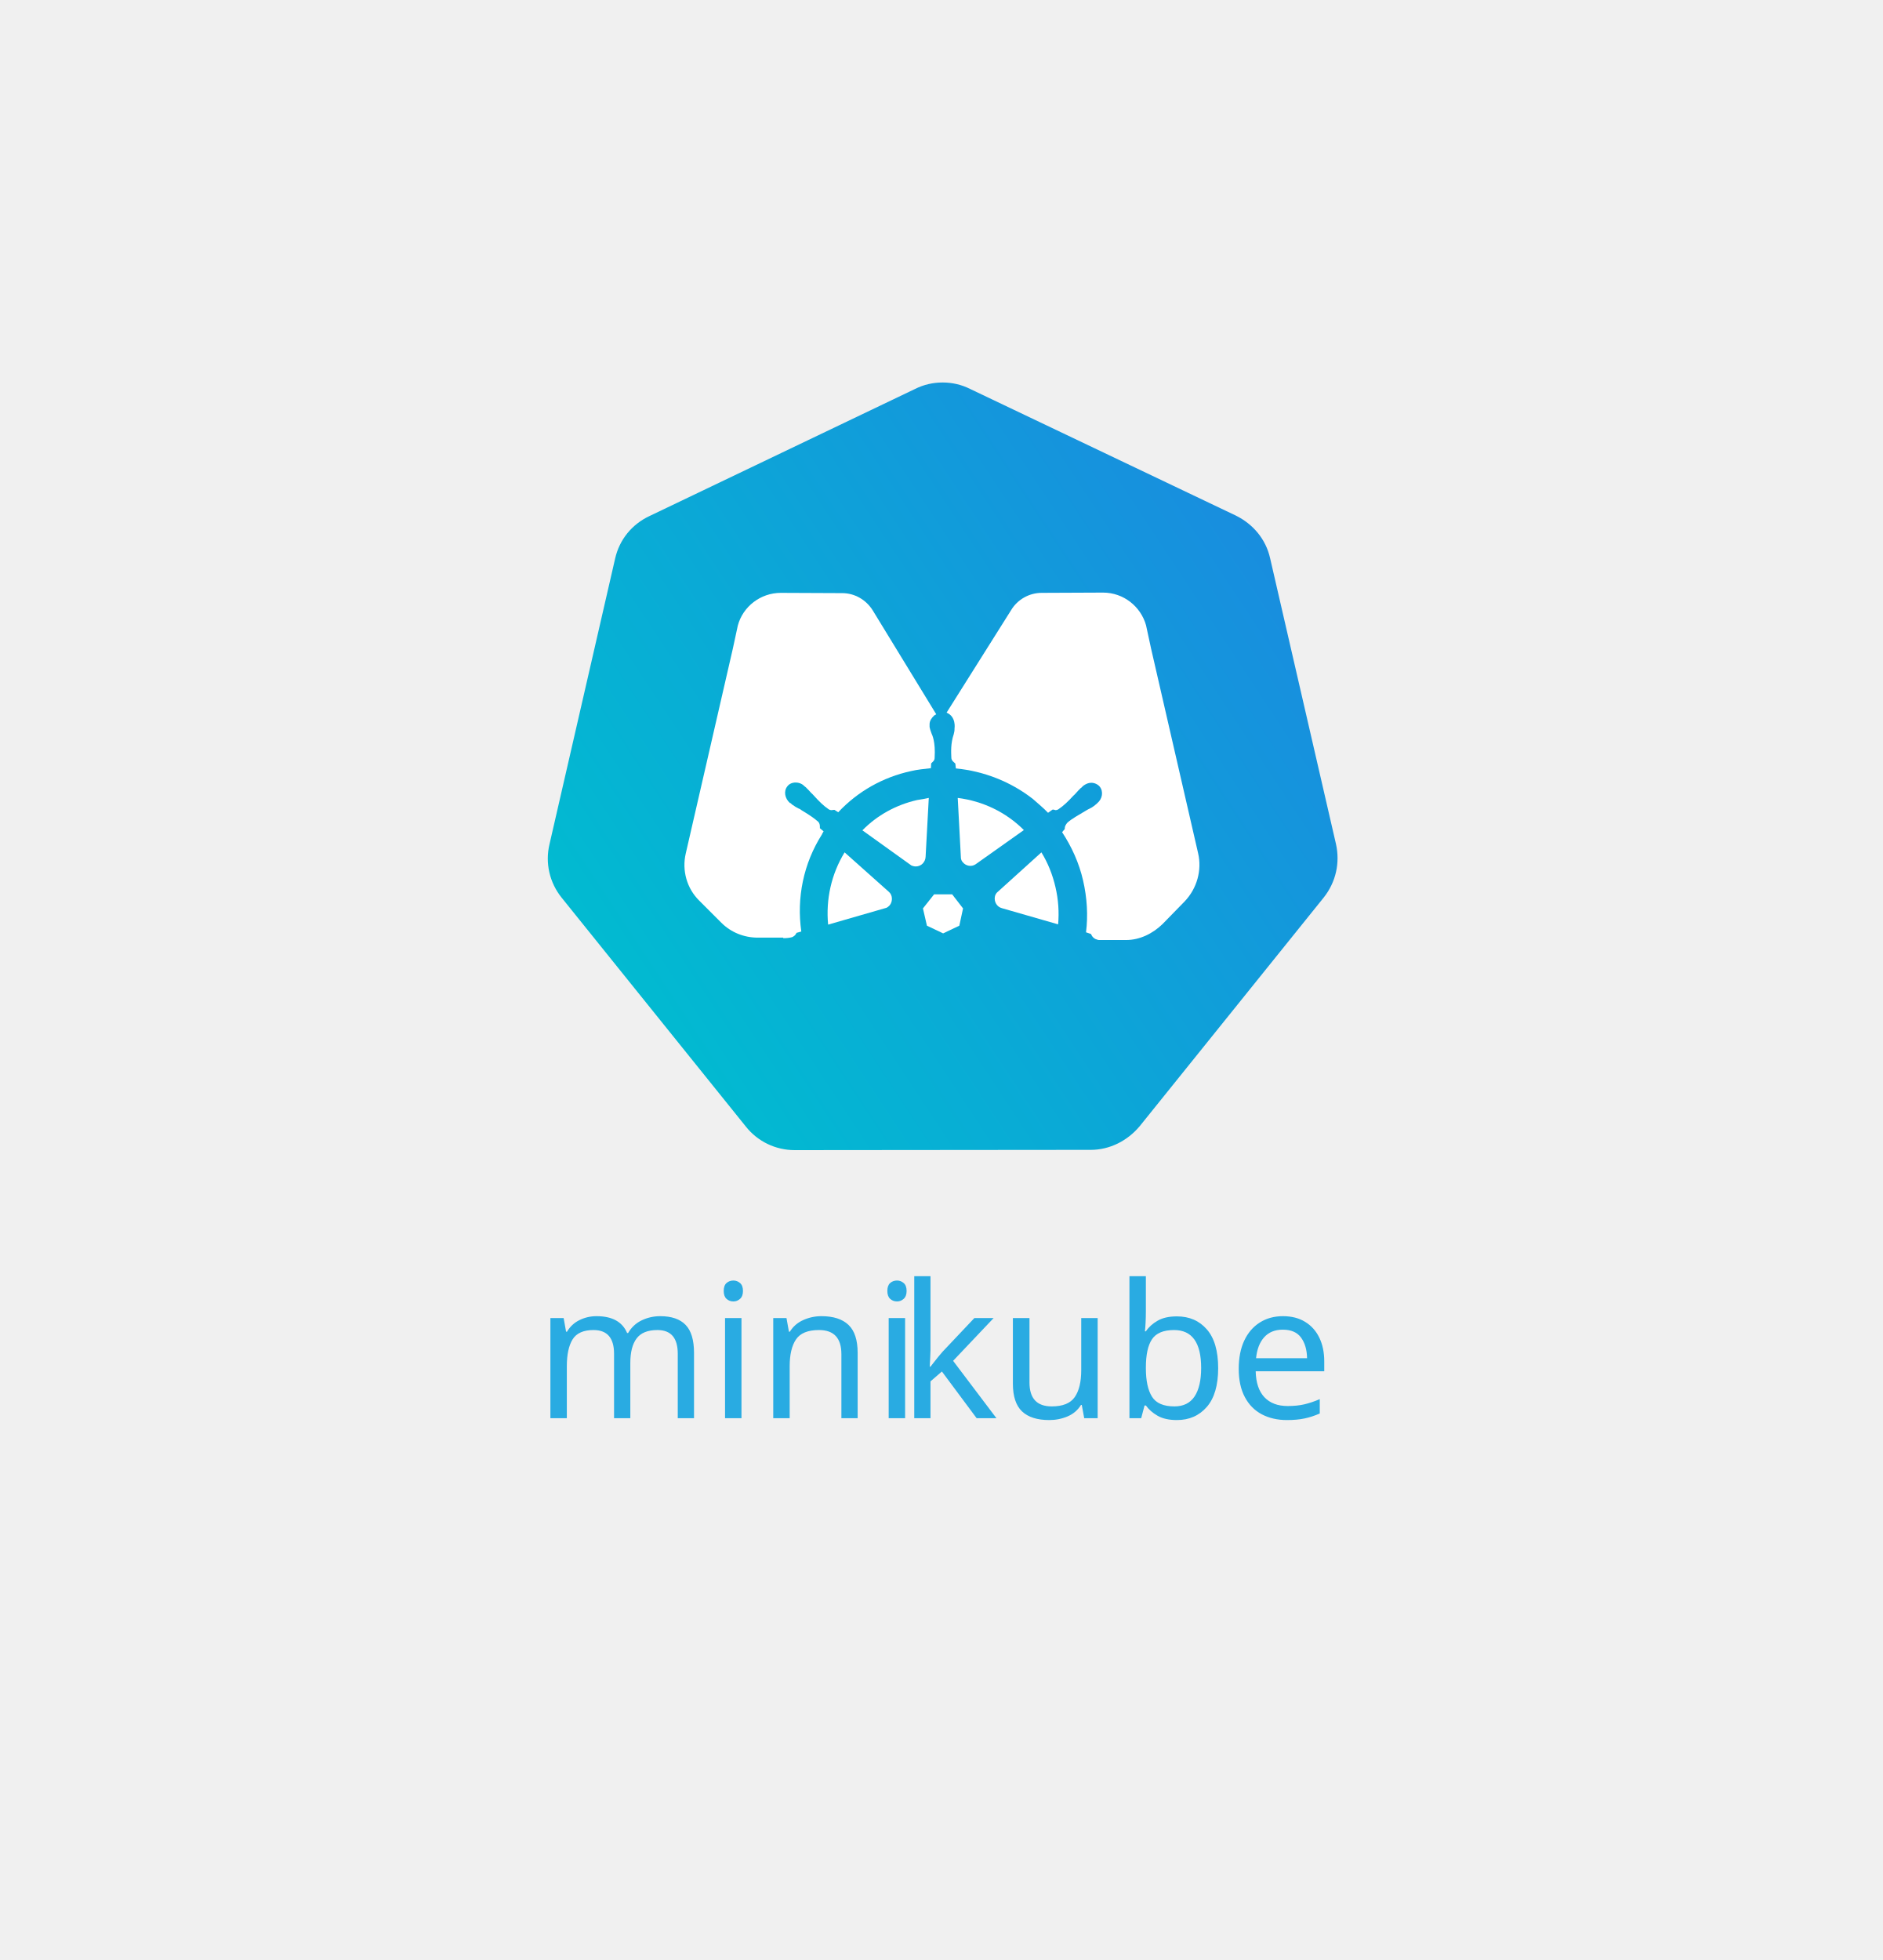
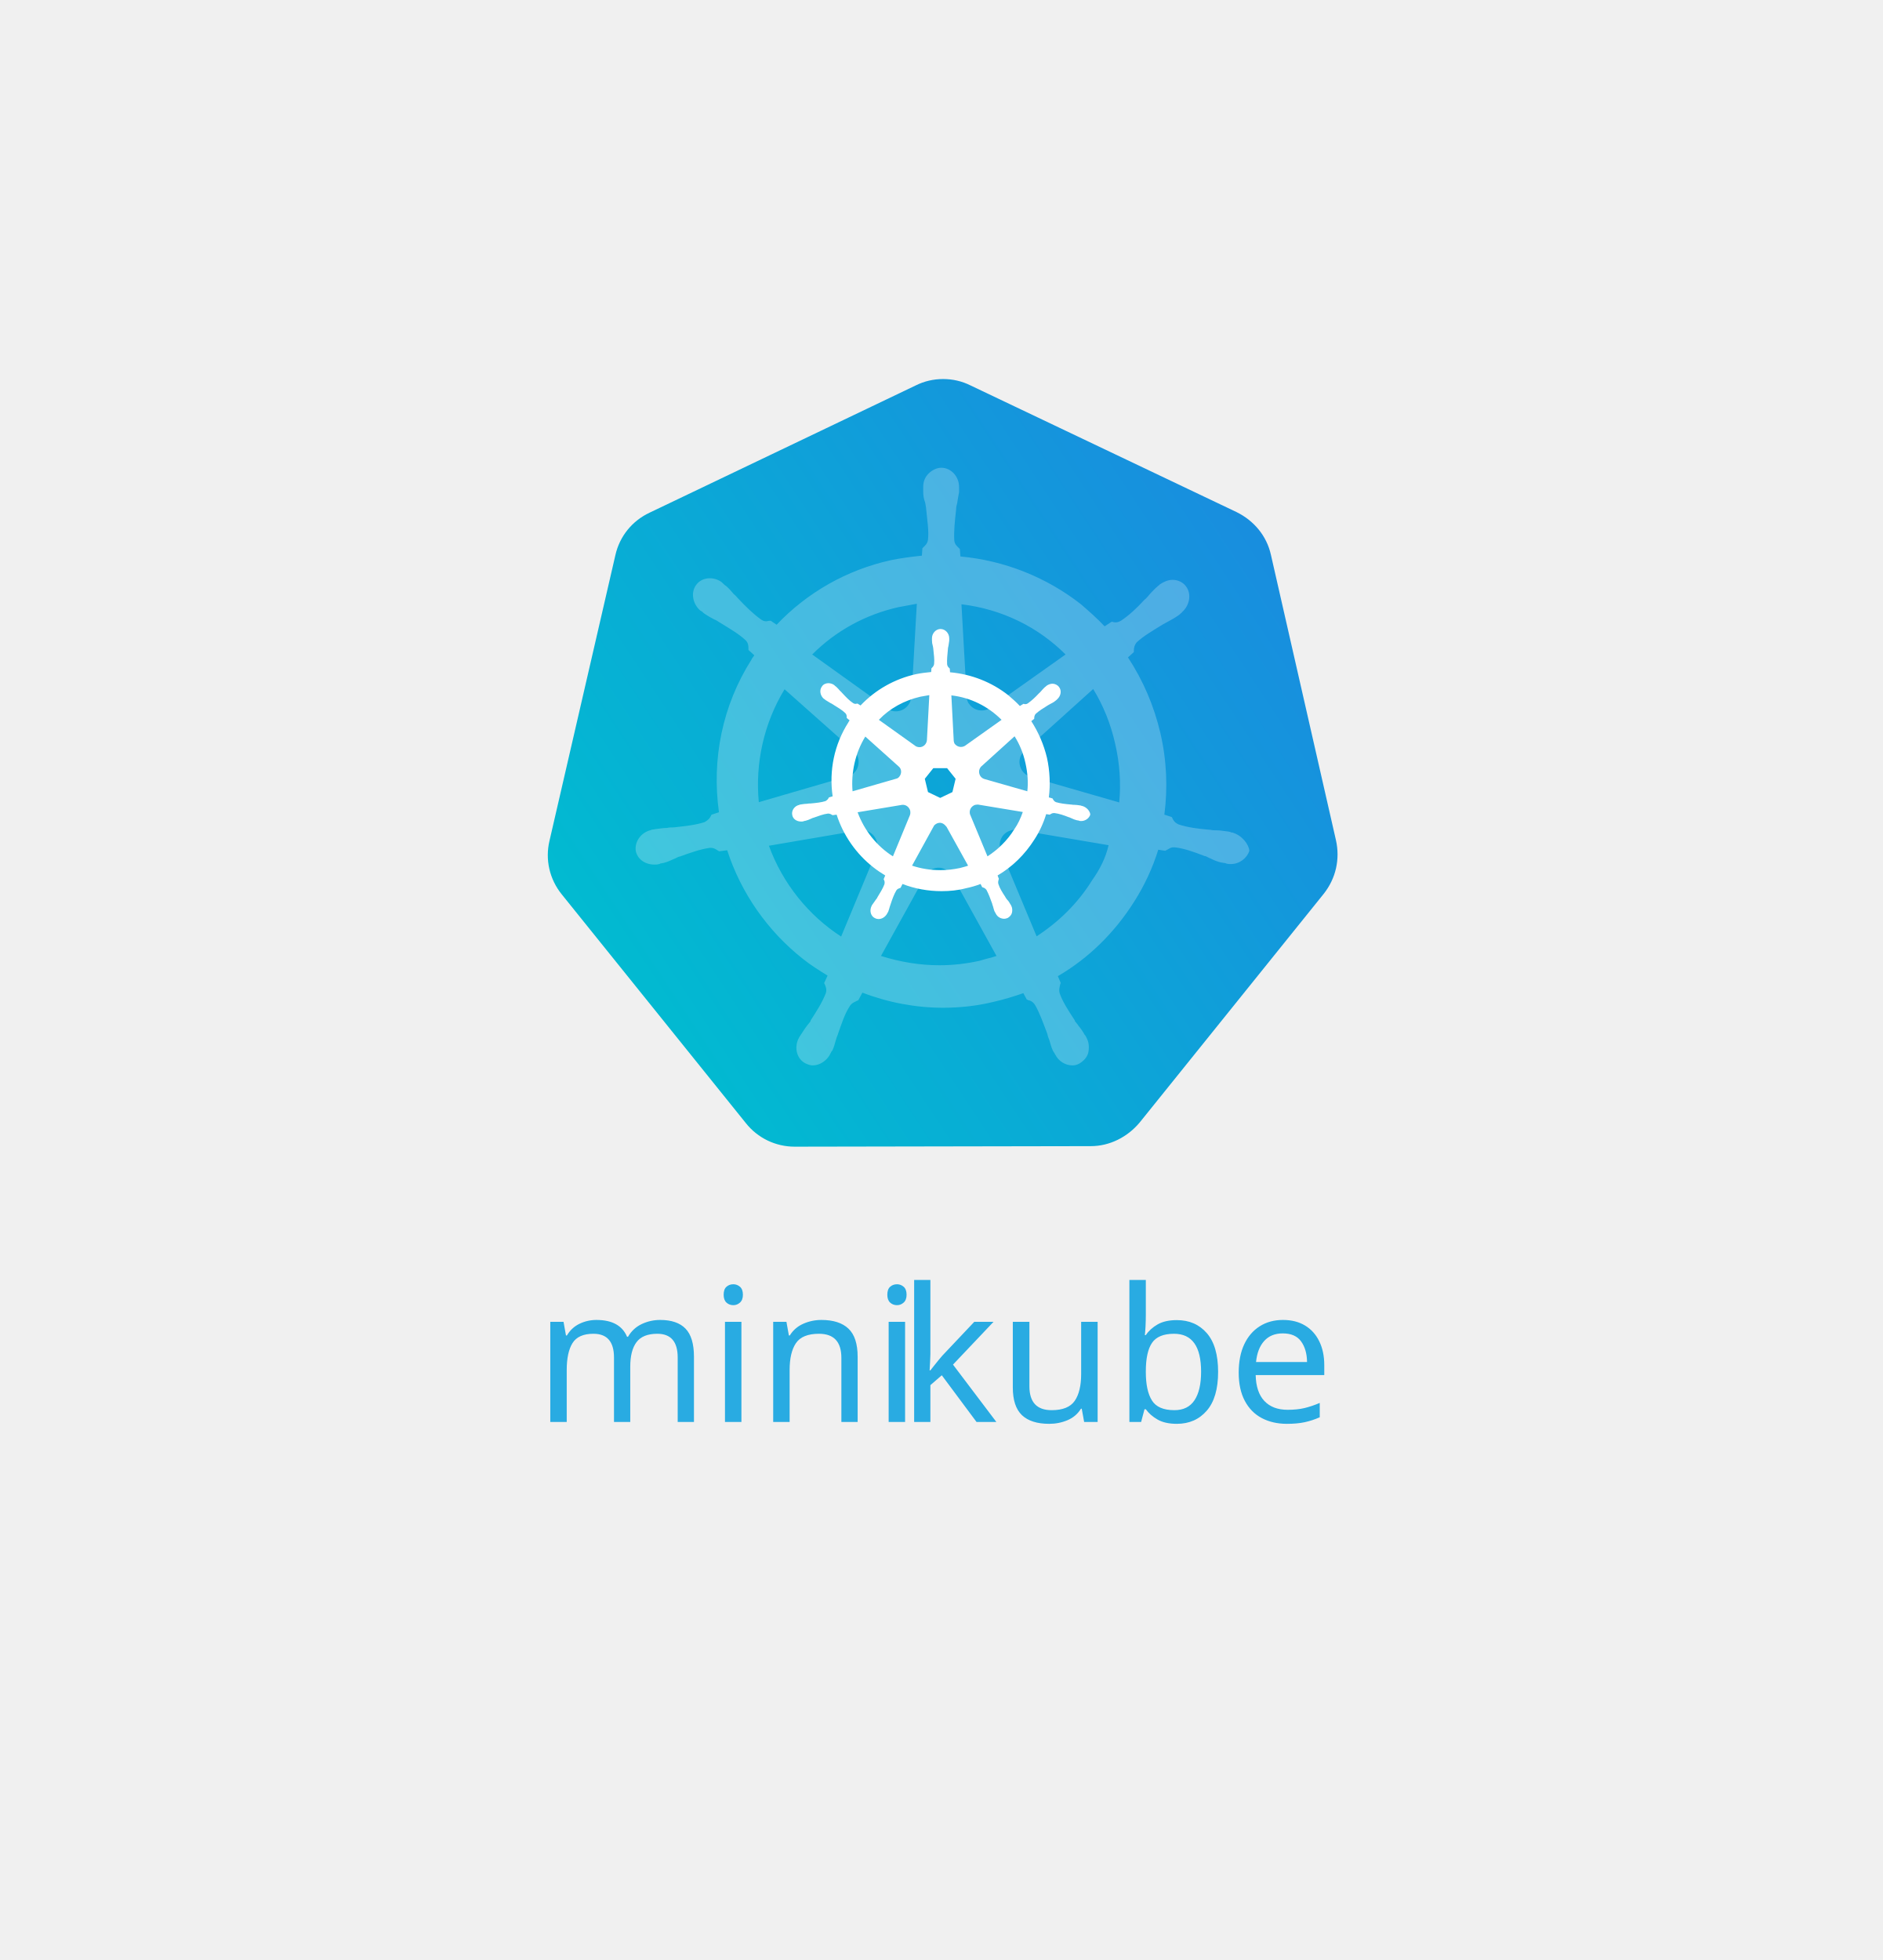
<svg xmlns="http://www.w3.org/2000/svg" version="1.1" id="Layer_13" x="0px" y="0px" viewBox="0 0 708.9 737.9" style="enable-background:new 0 0 708.9 737.9;" xml:space="preserve">
  <style type="text/css">
	.st0{fill:url(#SVGID_1_);}
- 	.st1{fill:#FFFFFF;}
- 	.st2{fill:none;}
- 	.st3{fill:#29ABE2;}
- 	.st4{font-family:'GurmukhiMN';}
- 	.st5{font-size:70.33px;}
- 	.st6{font-family:'GurmukhiMN-Bold';}
+ 	.st1{fill:none;}
+ 	.st2{fill:#29ABE2;}
+ 	.st3{font-family:'GurmukhiMN';}
+ 	.st4{font-size:70.348px;}
+ 	.st5{font-family:'GurmukhiMN-Bold';}
+ 	.st6{fill:#FFFFFF;}
+ 	.st7{opacity:0.24;fill:#FFFFFF;}
</style>
  <g>
-     <linearGradient id="SVGID_1_" gradientUnits="userSpaceOnUse" x1="221.889" y1="385.501" x2="687.92" y2="78.251">
+     <linearGradient id="SVGID_1_" gradientUnits="userSpaceOnUse" x1="221.856" y1="384.125" x2="688.004" y2="76.798">
      <stop offset="0" style="stop-color:#00BDD0" />
      <stop offset="1" style="stop-color:#2C68EA" />
    </linearGradient>
-     <path class="st0" d="M299.2,433c-7.1,0-13.9-3.2-18.4-8.9L211.5,338c-4.6-5.7-6.3-13.1-4.6-20.2l24.7-107.5   c1.6-7.1,6.3-12.9,12.9-16l100.1-47.9c3.2-1.6,6.7-2.4,10.3-2.4s7.1,0.8,10.3,2.4l100.1,47.7c6.5,3.2,11.3,8.9,12.9,16L503,317.7   c1.6,7.1,0,14.4-4.6,20.2l-69.3,86.1c-4.6,5.5-11.3,8.9-18.4,8.9L299.2,433L299.2,433z" />
-     <g>
-       <path class="st1" d="M344.8,326.2c2.1,0,3.6-1.7,3.7-3.6l1.2-22.2c-1.5,0.3-2.9,0.6-4.4,0.8c-7.9,1.8-15,5.7-20.6,11.4l18.4,13.2    C343.5,326,344.2,326.2,344.8,326.2z" />
-       <path class="st1" d="M392.1,320.9L375.4,336c-0.4,0.4-0.7,1-0.8,1.5c-0.4,1.9,0.7,3.9,2.6,4.4l21.2,6.1c0.4-4.6,0.1-9.3-1-14    C396.3,329.2,394.5,324.8,392.1,320.9z" />
-       <path class="st1" d="M311.8,348.1l21.5-6.2c0.7-0.1,1.2-0.6,1.7-1.1c1.2-1.5,1.1-3.9-0.4-5.1L318,320.9    C313,329.1,310.9,338.6,311.8,348.1z" />
-       <path class="st1" d="M361.8,323.1c0.1,0.6,0.3,1.1,0.7,1.5c1.2,1.5,3.3,1.8,4.8,0.8l18.2-12.9c-6.7-6.7-15.4-10.9-24.9-12.1    L361.8,323.1z" />
-       <path class="st1" d="M451.1,321.2l-17.7-77l-1.9-8.8c-2-7.1-8.5-12.3-16.2-12.3l-23.1,0.1c-4.7,0-9.1,2.5-11.5,6.5l-24.3,38.6    c3.7,1.5,3,5.9,3,5.9c0,1-0.1,1.4-0.3,2.2c-1.2,3.5-1,6.8-0.9,9c0.1,1,0.8,1.4,1.2,1.8c0.1,0.1,0.2,0.1,0.3,0.3l0.2,1.8    c10.5,1,20.7,5,29,11.5c1.9,1.7,3.9,3.3,5.7,5.2l1.7-1.2h0.3c0.3,0,0.6,0.2,0.8,0.2c0.4,0,0.8-0.1,1.2-0.4c1.8-1.2,3.6-2.9,5.5-5    c0.4-0.3,0.7-0.7,1-1c0.6-0.7,1.1-1.2,1.8-1.9c0.3-0.1,0.4-0.4,0.7-0.6c0.1-0.1,0.1-0.1,0.3-0.3c1-0.7,1.9-1.1,3-1.1    c1.2,0,2.5,0.6,3.2,1.5c1.4,1.8,1,4.6-1,6.2c0,0.1-0.1,0.1-0.3,0.3c-0.3,0.3-0.6,0.4-0.7,0.6c-0.8,0.6-1.5,1-2.4,1.4    c-0.4,0.3-0.8,0.4-1.2,0.7c-2.5,1.5-4.9,2.8-6.6,4.3c-0.6,0.7-1,1.4-1,2.1v0.3l-1,1.2c3.6,5.5,6.4,11.6,7.9,18.2    c1.5,6.5,1.9,13.2,1.1,19.5l1.8,0.6c0,0.1,0.2,0.1,0.2,0.3c0.3,0.6,0.6,1.1,1.5,1.6c0.4,0.1,0.9,0.4,1.4,0.4h10.2    c5.1,0,10-2.4,13.7-6l8.3-8.5C450.7,334.5,452.6,327.6,451.1,321.2z" />
-       <polygon class="st1" points="351.7,336.7 347.5,342 349,348.5 355.1,351.4 361.2,348.5 362.6,342 358.5,336.7   " />
-       <path class="st1" d="M294.9,353.2c1.2,0,2.4-0.1,3.4-0.4c0.8-0.4,1.2-0.8,1.5-1.4c0-0.1,0.1-0.1,0.1-0.2l1.8-0.5    c-1.8-12.7,0.8-25.6,7.8-36.6c0.1-0.4,0.4-0.7,0.6-1.1l-1.4-1.2v-0.3c0-0.7,0-1.4-0.6-2.1c-1.7-1.5-3.7-2.8-6.2-4.3    c-0.4-0.3-0.8-0.6-1.2-0.7c-0.8-0.4-1.5-0.8-2.3-1.4c-0.3-0.1-0.4-0.4-0.7-0.6c-0.1,0-0.1-0.1-0.3-0.1c-1.9-1.7-2.4-4.4-1-6.2    c0.7-1,1.9-1.5,3.2-1.5c1.1,0,2.2,0.4,3,1.1c0,0.1,0.1,0.1,0.3,0.3c0.3,0.3,0.6,0.4,0.7,0.6c0.7,0.7,1.2,1.2,1.8,1.9    c0.4,0.3,0.7,0.7,1,1c1.9,2.1,3.7,3.9,5.5,5.1c0.4,0.3,0.8,0.4,1.2,0.4c0.3,0,0.6-0.1,0.8-0.1h0.3l1.4,0.9    c7.3-7.8,16.8-13.2,27.4-15.5c2.5-0.6,5-0.8,7.5-1.1l0.1-1.8c0.1-0.1,0.1-0.1,0.3-0.3c0.4-0.4,1-0.8,1-1.8c0.4-6.1-1-8.8-1.1-9    c-0.3-0.8-0.6-1.6-0.8-2.6v-0.8v-0.3c0-1.2,0.8-2.4,1.7-3.2c0.2-0.2,0.6-0.3,0.8-0.5l-23.9-39.1c-2.5-4-6.8-6.5-11.5-6.5    l-23.1-0.1c-7.7,0-14.3,5.2-16.2,12.3l-1.9,8.8l-17.7,77c-1.5,6.4,0.4,13.2,5.1,17.8l8.3,8.3c3.6,3.6,8.5,5.6,13.7,5.6H294.9z" />
-     </g>
-     <rect x="165.2" y="478.1" class="st2" width="378.6" height="115.6" />
-     <text transform="matrix(1 0 0 1 201.2465 533.9193)">
-       <tspan x="0" y="0" class="st3 st4 st5">mini</tspan>
-       <tspan x="137" y="0" class="st3 st6 st5">kube</tspan>
+     <path class="st0" d="M299.2,431.7c-7.1,0-13.9-3.2-18.4-8.9l-69.3-86.1c-4.6-5.7-6.3-13.1-4.6-20.2L231.7,209   c1.6-7.1,6.3-12.9,12.9-16l100.2-47.9c3.2-1.6,6.7-2.4,10.3-2.4c3.6,0,7.1,0.8,10.3,2.4l100.2,47.7c6.5,3.2,11.3,8.9,12.9,16   L503,316.3c1.6,7.1,0,14.4-4.6,20.2l-69.3,86.1c-4.6,5.5-11.3,8.9-18.4,8.9L299.2,431.7L299.2,431.7z" />
+     <rect x="165.1" y="479.6" class="st1" width="378.7" height="115.6" />
+     <text transform="matrix(1 0 0 1 201.2067 535.3398)">
+       <tspan x="0" y="0" class="st2 st3 st4">mini</tspan>
+       <tspan x="137" y="0" class="st2 st5 st4">kube</tspan>
    </text>
+     <path class="st6" d="M407.4,303.4L407.4,303.4L407.4,303.4C407.3,303.4,407.3,303.4,407.4,303.4h-0.1c-0.1,0-0.2,0-0.2-0.1   c-0.2,0-0.4-0.1-0.6-0.1c-0.7-0.1-1.4-0.2-2-0.2c-0.3,0-0.6,0-1.1-0.1h-0.1c-2.2-0.2-4-0.4-5.7-0.9c-0.7-0.3-0.9-0.7-1.2-1.2   c0-0.1-0.1-0.1-0.1-0.2l0,0l-1.4-0.4c0.6-4.8,0.4-9.9-0.7-14.9c-1.2-5-3.2-9.6-5.9-13.8l1.1-0.9v-0.2c0-0.5,0.1-1.1,0.5-1.6   c1.3-1.2,2.8-2.1,4.7-3.3l0,0c0.3-0.2,0.6-0.3,0.9-0.5c0.6-0.3,1.2-0.6,1.8-1.1c0.1-0.1,0.3-0.2,0.5-0.4c0.1-0.1,0.2-0.1,0.2-0.2   l0,0c1.5-1.3,1.8-3.4,0.7-4.7c-0.5-0.7-1.5-1.2-2.4-1.2c-0.8,0-1.6,0.3-2.3,0.8l0,0l0,0c-0.1,0.1-0.1,0.1-0.2,0.2   c-0.2,0.1-0.3,0.3-0.5,0.4c-0.5,0.5-0.9,0.9-1.4,1.5c-0.2,0.2-0.4,0.5-0.7,0.7l0,0c-1.5,1.6-2.8,2.8-4.2,3.8   c-0.3,0.2-0.6,0.3-0.9,0.3c-0.2,0-0.4,0-0.6-0.1h-0.2l0,0l-1.3,0.8c-1.4-1.5-2.8-2.7-4.3-4c-6.3-5-14-8-22-8.7l-0.1-1.4   c-0.1-0.1-0.1-0.1-0.2-0.2c-0.3-0.3-0.7-0.6-0.8-1.4c-0.1-1.7,0.1-3.6,0.3-5.7v-0.1c0-0.3,0.1-0.7,0.2-1.1c0.1-0.6,0.2-1.3,0.3-2   v-0.6v-0.3l0,0l0,0c0-1.9-1.5-3.5-3.3-3.5c-0.8,0-1.7,0.4-2.3,1.1s-0.9,1.5-0.9,2.4l0,0l0,0v0.2v0.6c0,0.7,0.1,1.4,0.3,2   c0.1,0.3,0.1,0.6,0.2,1.1v0.1c0.2,2.1,0.5,4,0.3,5.7c-0.1,0.7-0.5,1.1-0.8,1.4c-0.1,0.1-0.1,0.1-0.2,0.2l0,0l-0.1,1.4   c-1.9,0.2-3.8,0.4-5.7,0.8c-8.1,1.8-15.3,5.9-20.9,11.8l-1.1-0.7h-0.2c-0.2,0-0.4,0.1-0.6,0.1c-0.3,0-0.6-0.1-0.9-0.3   c-1.4-0.9-2.7-2.3-4.2-3.9l0,0c-0.2-0.2-0.4-0.5-0.7-0.7c-0.4-0.5-0.8-0.9-1.4-1.5c-0.1-0.1-0.3-0.2-0.5-0.4   c-0.1-0.1-0.2-0.1-0.2-0.2l0,0c-0.6-0.5-1.5-0.8-2.3-0.8c-0.9,0-1.9,0.4-2.4,1.2c-1.1,1.4-0.7,3.5,0.7,4.7l0,0l0,0   c0.1,0,0.1,0.1,0.2,0.1c0.2,0.1,0.3,0.3,0.5,0.4c0.6,0.4,1.2,0.7,1.8,1.1c0.3,0.1,0.6,0.3,0.9,0.5l0,0c1.9,1.2,3.5,2.1,4.7,3.3   c0.5,0.5,0.5,1.1,0.5,1.6v0.2l0,0l1.1,0.9c-0.2,0.3-0.4,0.5-0.5,0.8c-5.3,8.3-7.3,18.1-5.9,27.8l-1.4,0.4c0,0.1-0.1,0.1-0.1,0.2   c-0.2,0.4-0.5,0.8-1.2,1.2c-1.6,0.5-3.5,0.7-5.7,0.9H305c-0.3,0-0.7,0-1.1,0.1c-0.6,0-1.3,0.1-2,0.2c-0.2,0-0.4,0.1-0.6,0.1   c-0.1,0-0.2,0-0.3,0.1l0,0l0,0c-1.9,0.4-3.1,2.2-2.7,3.9c0.3,1.5,1.7,2.4,3.4,2.4c0.3,0,0.5,0,0.8-0.1l0,0l0,0c0.1,0,0.2,0,0.2-0.1   c0.2,0,0.4-0.1,0.6-0.1c0.7-0.2,1.3-0.4,1.9-0.7c0.3-0.1,0.6-0.3,0.9-0.4h0.1c2-0.7,3.8-1.4,5.5-1.6h0.2c0.6,0,1.1,0.3,1.4,0.5   c0.1,0,0.1,0.1,0.2,0.1l0,0l1.5-0.2c2.5,7.8,7.4,14.8,13.8,19.8c1.5,1.2,2.9,2.1,4.5,3.1l-0.6,1.4c0,0.1,0.1,0.1,0.1,0.2   c0.2,0.4,0.4,0.9,0.2,1.7c-0.6,1.6-1.6,3.2-2.7,5v0.1c-0.2,0.3-0.4,0.5-0.6,0.8c-0.4,0.5-0.7,1.1-1.2,1.7c-0.1,0.1-0.2,0.3-0.3,0.5   c0,0.1-0.1,0.2-0.1,0.2l0,0l0,0c-0.8,1.8-0.2,3.8,1.4,4.5c0.4,0.2,0.8,0.3,1.3,0.3c1.3,0,2.5-0.8,3.2-2l0,0l0,0   c0-0.1,0.1-0.2,0.1-0.2c0.1-0.2,0.2-0.4,0.3-0.5c0.3-0.7,0.4-1.3,0.6-1.9c0.1-0.3,0.2-0.6,0.3-0.9l0,0c0.7-2.1,1.3-3.8,2.2-5.3   c0.4-0.6,0.9-0.7,1.4-0.9c0.1,0,0.1,0,0.2-0.1l0,0l0.7-1.4c4.6,1.8,9.7,2.7,14.7,2.7c3.1,0,6.2-0.3,9.2-1.1   c1.9-0.4,3.7-0.9,5.5-1.6l0.6,1.2c0.1,0,0.1,0,0.2,0.1c0.5,0.1,0.9,0.3,1.4,0.9c0.8,1.5,1.5,3.3,2.2,5.3v0.1   c0.1,0.3,0.2,0.6,0.3,0.9c0.2,0.6,0.3,1.3,0.6,1.9c0.1,0.2,0.2,0.3,0.3,0.5c0,0.1,0.1,0.2,0.1,0.2l0,0l0,0c0.6,1.3,1.9,2,3.2,2   c0.4,0,0.8-0.1,1.3-0.3c0.7-0.4,1.4-1.1,1.6-1.9c0.2-0.8,0.2-1.8-0.2-2.6l0,0l0,0c0-0.1-0.1-0.1-0.1-0.2c-0.1-0.2-0.2-0.4-0.3-0.5   c-0.3-0.6-0.7-1.2-1.2-1.7c-0.2-0.3-0.4-0.5-0.6-0.8v-0.1c-1.2-1.8-2.2-3.4-2.7-5c-0.2-0.7,0-1.2,0.1-1.7c0-0.1,0.1-0.1,0.1-0.2   l0,0l-0.5-1.3c5.6-3.3,10.3-7.9,13.9-13.6c1.9-2.9,3.4-6.2,4.4-9.5l1.3,0.2c0.1,0,0.1-0.1,0.2-0.1c0.4-0.2,0.7-0.5,1.4-0.5h0.2   c1.7,0.2,3.5,0.8,5.5,1.6h0.1c0.3,0.1,0.6,0.3,0.9,0.4c0.6,0.3,1.2,0.5,1.9,0.7c0.2,0,0.4,0.1,0.6,0.1c0.1,0,0.2,0,0.3,0.1l0,0   c0.3,0.1,0.5,0.1,0.8,0.1c1.6,0,3-1.1,3.4-2.4C410.5,305.6,409.3,303.9,407.4,303.4L407.4,303.4z M358.6,298.2l-4.6,2.2l-4.6-2.2   l-1.2-5l3.2-4h5.2l3.2,4L358.6,298.2L358.6,298.2z M386.1,287.3c0.8,3.6,1.1,7.2,0.7,10.6l-16.1-4.6c-1.5-0.4-2.3-1.9-2-3.4   c0.1-0.4,0.3-0.8,0.6-1.2l12.7-11.5C383.9,280.2,385.3,283.6,386.1,287.3L386.1,287.3z M377.1,271l-13.8,9.8   c-1.2,0.7-2.7,0.5-3.7-0.6c-0.3-0.3-0.4-0.7-0.5-1.2l-0.9-17.2C365.4,262.6,372,265.9,377.1,271L377.1,271z M346.5,262.3   c1.2-0.2,2.2-0.4,3.4-0.6l-0.9,16.9c-0.1,1.5-1.3,2.7-2.8,2.7c-0.4,0-0.9-0.1-1.3-0.3l-14-10C335.1,266.6,340.5,263.7,346.5,262.3   L346.5,262.3z M325.8,277.3l12.5,11.2c1.2,0.9,1.3,2.7,0.3,3.9c-0.3,0.4-0.7,0.7-1.3,0.8l-16.3,4.7   C320.4,290.8,322,283.5,325.8,277.3L325.8,277.3z M322.9,305.8l16.8-2.8c1.4-0.1,2.6,0.8,3,2.2c0.1,0.6,0.1,1.2-0.1,1.7l0,0   l-6.4,15.5C330.2,318.6,325.5,312.8,322.9,305.8L322.9,305.8z M361.4,326.8c-2.4,0.5-4.8,0.8-7.4,0.8c-3.7,0-7.3-0.6-10.6-1.7   l8.3-15.1c0.8-0.9,2.2-1.4,3.4-0.7c0.5,0.3,0.9,0.7,1.3,1.2l0,0l8.1,14.6C363.5,326.3,362.4,326.5,361.4,326.8L361.4,326.8z    M381.9,312.2c-2.6,4.2-6.1,7.6-10.1,10.2l-6.6-15.9c-0.3-1.3,0.2-2.6,1.5-3.3c0.4-0.2,0.9-0.3,1.5-0.3l16.9,2.8   C384.3,308,383.3,310.2,381.9,312.2L381.9,312.2z" />
+     <path class="st7" d="M463.9,313.4L463.9,313.4L463.9,313.4C463.6,313.4,463.6,313.4,463.9,313.4h-0.2c-0.2,0-0.4,0-0.4-0.2   c-0.4,0-0.9-0.2-1.3-0.2c-1.5-0.2-2.8-0.4-4.1-0.4c-0.7,0-1.3,0-2.2-0.2h-0.2c-4.6-0.4-8.3-0.9-11.7-2c-1.5-0.7-2-1.5-2.4-2.4   c0-0.2-0.2-0.2-0.2-0.4l0,0l-2.8-0.9c1.3-10,0.9-20.4-1.5-30.7s-6.5-19.8-12.2-28.5l2.2-2v-0.4c0-1.1,0.2-2.2,1.1-3.3   c2.6-2.4,5.9-4.3,9.8-6.7l0,0c0.7-0.4,1.3-0.7,2-1.1c1.3-0.7,2.4-1.3,3.7-2.2c0.2-0.2,0.7-0.4,1.1-0.9c0.2-0.2,0.4-0.2,0.4-0.4l0,0   c3-2.6,3.7-7,1.5-9.8c-1.1-1.5-3-2.4-5-2.4c-1.7,0-3.3,0.7-4.8,1.7l0,0l0,0c-0.2,0.2-0.2,0.2-0.4,0.4c-0.4,0.2-0.7,0.7-1.1,0.9   c-1.1,1.1-2,2-2.8,3c-0.4,0.4-0.9,1.1-1.5,1.5l0,0c-3,3.3-5.9,5.9-8.7,7.8c-0.7,0.4-1.3,0.7-2,0.7c-0.4,0-0.9,0-1.3-0.2h-0.4l0,0   l-2.6,1.7c-2.8-3-5.9-5.7-8.9-8.3c-13-10.2-28.9-16.5-45.4-18l-0.2-2.8c-0.2-0.2-0.2-0.2-0.4-0.4c-0.7-0.7-1.5-1.3-1.7-2.8   c-0.2-3.5,0.2-7.4,0.7-11.7v-0.2c0-0.7,0.2-1.5,0.4-2.2c0.2-1.3,0.4-2.6,0.7-4.1V184v-0.7l0,0l0,0c0-3.9-3-7.2-6.7-7.2   c-1.7,0-3.5,0.9-4.8,2.2c-1.3,1.3-2,3-2,5l0,0l0,0v0.4v1.3c0,1.5,0.2,2.8,0.7,4.1c0.2,0.7,0.2,1.3,0.4,2.2v0.2   c0.4,4.3,1.1,8.3,0.7,11.7c-0.2,1.5-1.1,2.2-1.7,2.8c-0.2,0.2-0.2,0.2-0.4,0.4l0,0l-0.2,2.8c-3.9,0.4-7.8,0.9-11.7,1.7   c-16.7,3.7-31.5,12.2-43,24.3l-2.2-1.5h-0.4c-0.4,0-0.9,0.2-1.3,0.2c-0.7,0-1.3-0.2-2-0.7c-2.8-2-5.7-4.8-8.7-8l0,0   c-0.4-0.4-0.9-1.1-1.5-1.5c-0.9-1.1-1.7-2-2.8-3c-0.2-0.2-0.7-0.4-1.1-0.9c-0.2-0.2-0.4-0.2-0.4-0.4l0,0c-1.3-1.1-3-1.7-4.8-1.7   c-2,0-3.9,0.9-5,2.4c-2.2,2.8-1.5,7.2,1.5,9.8l0,0l0,0c0.2,0,0.2,0.2,0.4,0.2c0.4,0.2,0.7,0.7,1.1,0.9c1.3,0.9,2.4,1.5,3.7,2.2   c0.7,0.2,1.3,0.7,2,1.1l0,0c3.9,2.4,7.2,4.3,9.8,6.7c1.1,1.1,1.1,2.2,1.1,3.3v0.4l0,0l2.2,2c-0.4,0.7-0.9,1.1-1.1,1.7   c-10.9,17.2-15,37.4-12.2,57.4l-2.8,0.9c0,0.2-0.2,0.2-0.2,0.4c-0.4,0.9-1.1,1.7-2.4,2.4c-3.3,1.1-7.2,1.5-11.7,2h-0.2   c-0.7,0-1.5,0-2.2,0.2c-1.3,0-2.6,0.2-4.1,0.4c-0.4,0-0.9,0.2-1.3,0.2c-0.2,0-0.4,0-0.7,0.2l0,0l0,0c-3.9,0.9-6.3,4.6-5.7,8   c0.7,3,3.5,5,7,5c0.7,0,1.1,0,1.7-0.2l0,0l0,0c0.2,0,0.4,0,0.4-0.2c0.4,0,0.9-0.2,1.3-0.2c1.5-0.4,2.6-0.9,3.9-1.5   c0.7-0.2,1.3-0.7,2-0.9h0.2c4.1-1.5,7.8-2.8,11.3-3.3h0.4c1.3,0,2.2,0.7,2.8,1.1c0.2,0,0.2,0.2,0.4,0.2l0,0l3-0.4   c5.2,16.1,15.2,30.4,28.5,40.9c3,2.4,6.1,4.3,9.3,6.3l-1.3,2.8c0,0.2,0.2,0.2,0.2,0.4c0.4,0.9,0.9,2,0.4,3.5   c-1.3,3.3-3.3,6.5-5.7,10.2v0.2c-0.4,0.7-0.9,1.1-1.3,1.7c-0.9,1.1-1.5,2.2-2.4,3.5c-0.2,0.2-0.4,0.7-0.7,1.1   c0,0.2-0.2,0.4-0.2,0.4l0,0l0,0c-1.7,3.7-0.4,7.8,2.8,9.3c0.9,0.4,1.7,0.7,2.6,0.7c2.6,0,5.2-1.7,6.5-4.1l0,0l0,0   c0-0.2,0.2-0.4,0.2-0.4c0.2-0.4,0.4-0.9,0.7-1.1c0.7-1.5,0.9-2.6,1.3-3.9c0.2-0.7,0.4-1.3,0.7-2l0,0c1.5-4.3,2.6-7.8,4.6-10.9   c0.9-1.3,2-1.5,2.8-2c0.2,0,0.2,0,0.4-0.2l0,0l1.5-2.8c9.6,3.7,20,5.7,30.4,5.7c6.3,0,12.8-0.7,18.9-2.2c3.9-0.9,7.6-2,11.3-3.3   l1.3,2.4c0.2,0,0.2,0,0.4,0.2c1.1,0.2,2,0.7,2.8,2c1.7,3,3,6.7,4.6,10.9v0.2c0.2,0.7,0.4,1.3,0.7,2c0.4,1.3,0.7,2.6,1.3,3.9   c0.2,0.4,0.4,0.7,0.7,1.1c0,0.2,0.2,0.4,0.2,0.4l0,0l0,0c1.3,2.6,3.9,4.1,6.5,4.1c0.9,0,1.7-0.2,2.6-0.7c1.5-0.9,2.8-2.2,3.3-3.9   c0.4-1.7,0.4-3.7-0.4-5.4l0,0l0,0c0-0.2-0.2-0.2-0.2-0.4c-0.2-0.4-0.4-0.9-0.7-1.1c-0.7-1.3-1.5-2.4-2.4-3.5   c-0.4-0.7-0.9-1.1-1.3-1.7v-0.2c-2.4-3.7-4.6-7-5.7-10.2c-0.4-1.5,0-2.4,0.2-3.5c0-0.2,0.2-0.2,0.2-0.4l0,0l-1.1-2.6   c11.5-6.7,21.3-16.3,28.7-28c3.9-6.1,7-12.8,9.1-19.6l2.6,0.4c0.2,0,0.2-0.2,0.4-0.2c0.9-0.4,1.5-1.1,2.8-1.1h0.4   c3.5,0.4,7.2,1.7,11.3,3.3h0.2c0.7,0.2,1.3,0.7,2,0.9c1.3,0.7,2.4,1.1,3.9,1.5c0.4,0,0.9,0.2,1.3,0.2c0.2,0,0.4,0,0.7,0.2l0,0   c0.7,0.2,1.1,0.2,1.7,0.2c3.3,0,6.1-2.2,7-5C470.2,318,467.8,314.5,463.9,313.4L463.9,313.4z M363.2,302.7l-9.6,4.6l-9.6-4.6   l-2.4-10.2l6.5-8.3h10.7l6.5,8.3L363.2,302.7L363.2,302.7z M419.9,280.1c1.7,7.4,2.2,14.8,1.5,22l-33.3-9.6c-3-0.9-4.8-3.9-4.1-7   c0.2-0.9,0.7-1.7,1.3-2.4l26.3-23.7C415.4,265.6,418.2,272.5,419.9,280.1L419.9,280.1z M401.2,246.4l-28.5,20.2   c-2.4,1.5-5.7,1.1-7.6-1.3c-0.7-0.7-0.9-1.5-1.1-2.4l-2-35.4C377.1,229.3,390.8,236,401.2,246.4L401.2,246.4z M338.2,228.6   c2.4-0.4,4.6-0.9,7-1.3l-2,34.8c-0.2,3-2.6,5.7-5.9,5.7c-0.9,0-2-0.2-2.6-0.7l-28.9-20.7C314.7,237.5,325.8,231.4,338.2,228.6   L338.2,228.6z M295.4,259.5l25.9,23c2.4,2,2.6,5.7,0.7,8c-0.7,0.9-1.5,1.5-2.6,1.7l-33.7,9.8C284.3,287.3,287.6,272.3,295.4,259.5   L295.4,259.5z M289.5,318.4l34.6-5.9c2.8-0.2,5.4,1.7,6.1,4.6c0.2,1.3,0.2,2.4-0.2,3.5l0,0l-13.3,32   C304.5,344.7,294.7,332.7,289.5,318.4L289.5,318.4z M368.9,361.7c-5,1.1-10,1.7-15.2,1.7c-7.6,0-15-1.3-22-3.5l17.2-31.1   c1.7-2,4.6-2.8,7-1.5c1.1,0.7,2,1.5,2.6,2.4l0,0l16.7,30.2C373.2,360.6,371,361,368.9,361.7L368.9,361.7z M411.2,331.4   c-5.4,8.7-12.6,15.7-20.9,21.1l-13.7-32.8c-0.7-2.6,0.4-5.4,3-6.7c0.9-0.4,2-0.7,3-0.7l34.8,5.9C416.3,323,414.1,327.3,411.2,331.4   L411.2,331.4z" />
  </g>
</svg>
